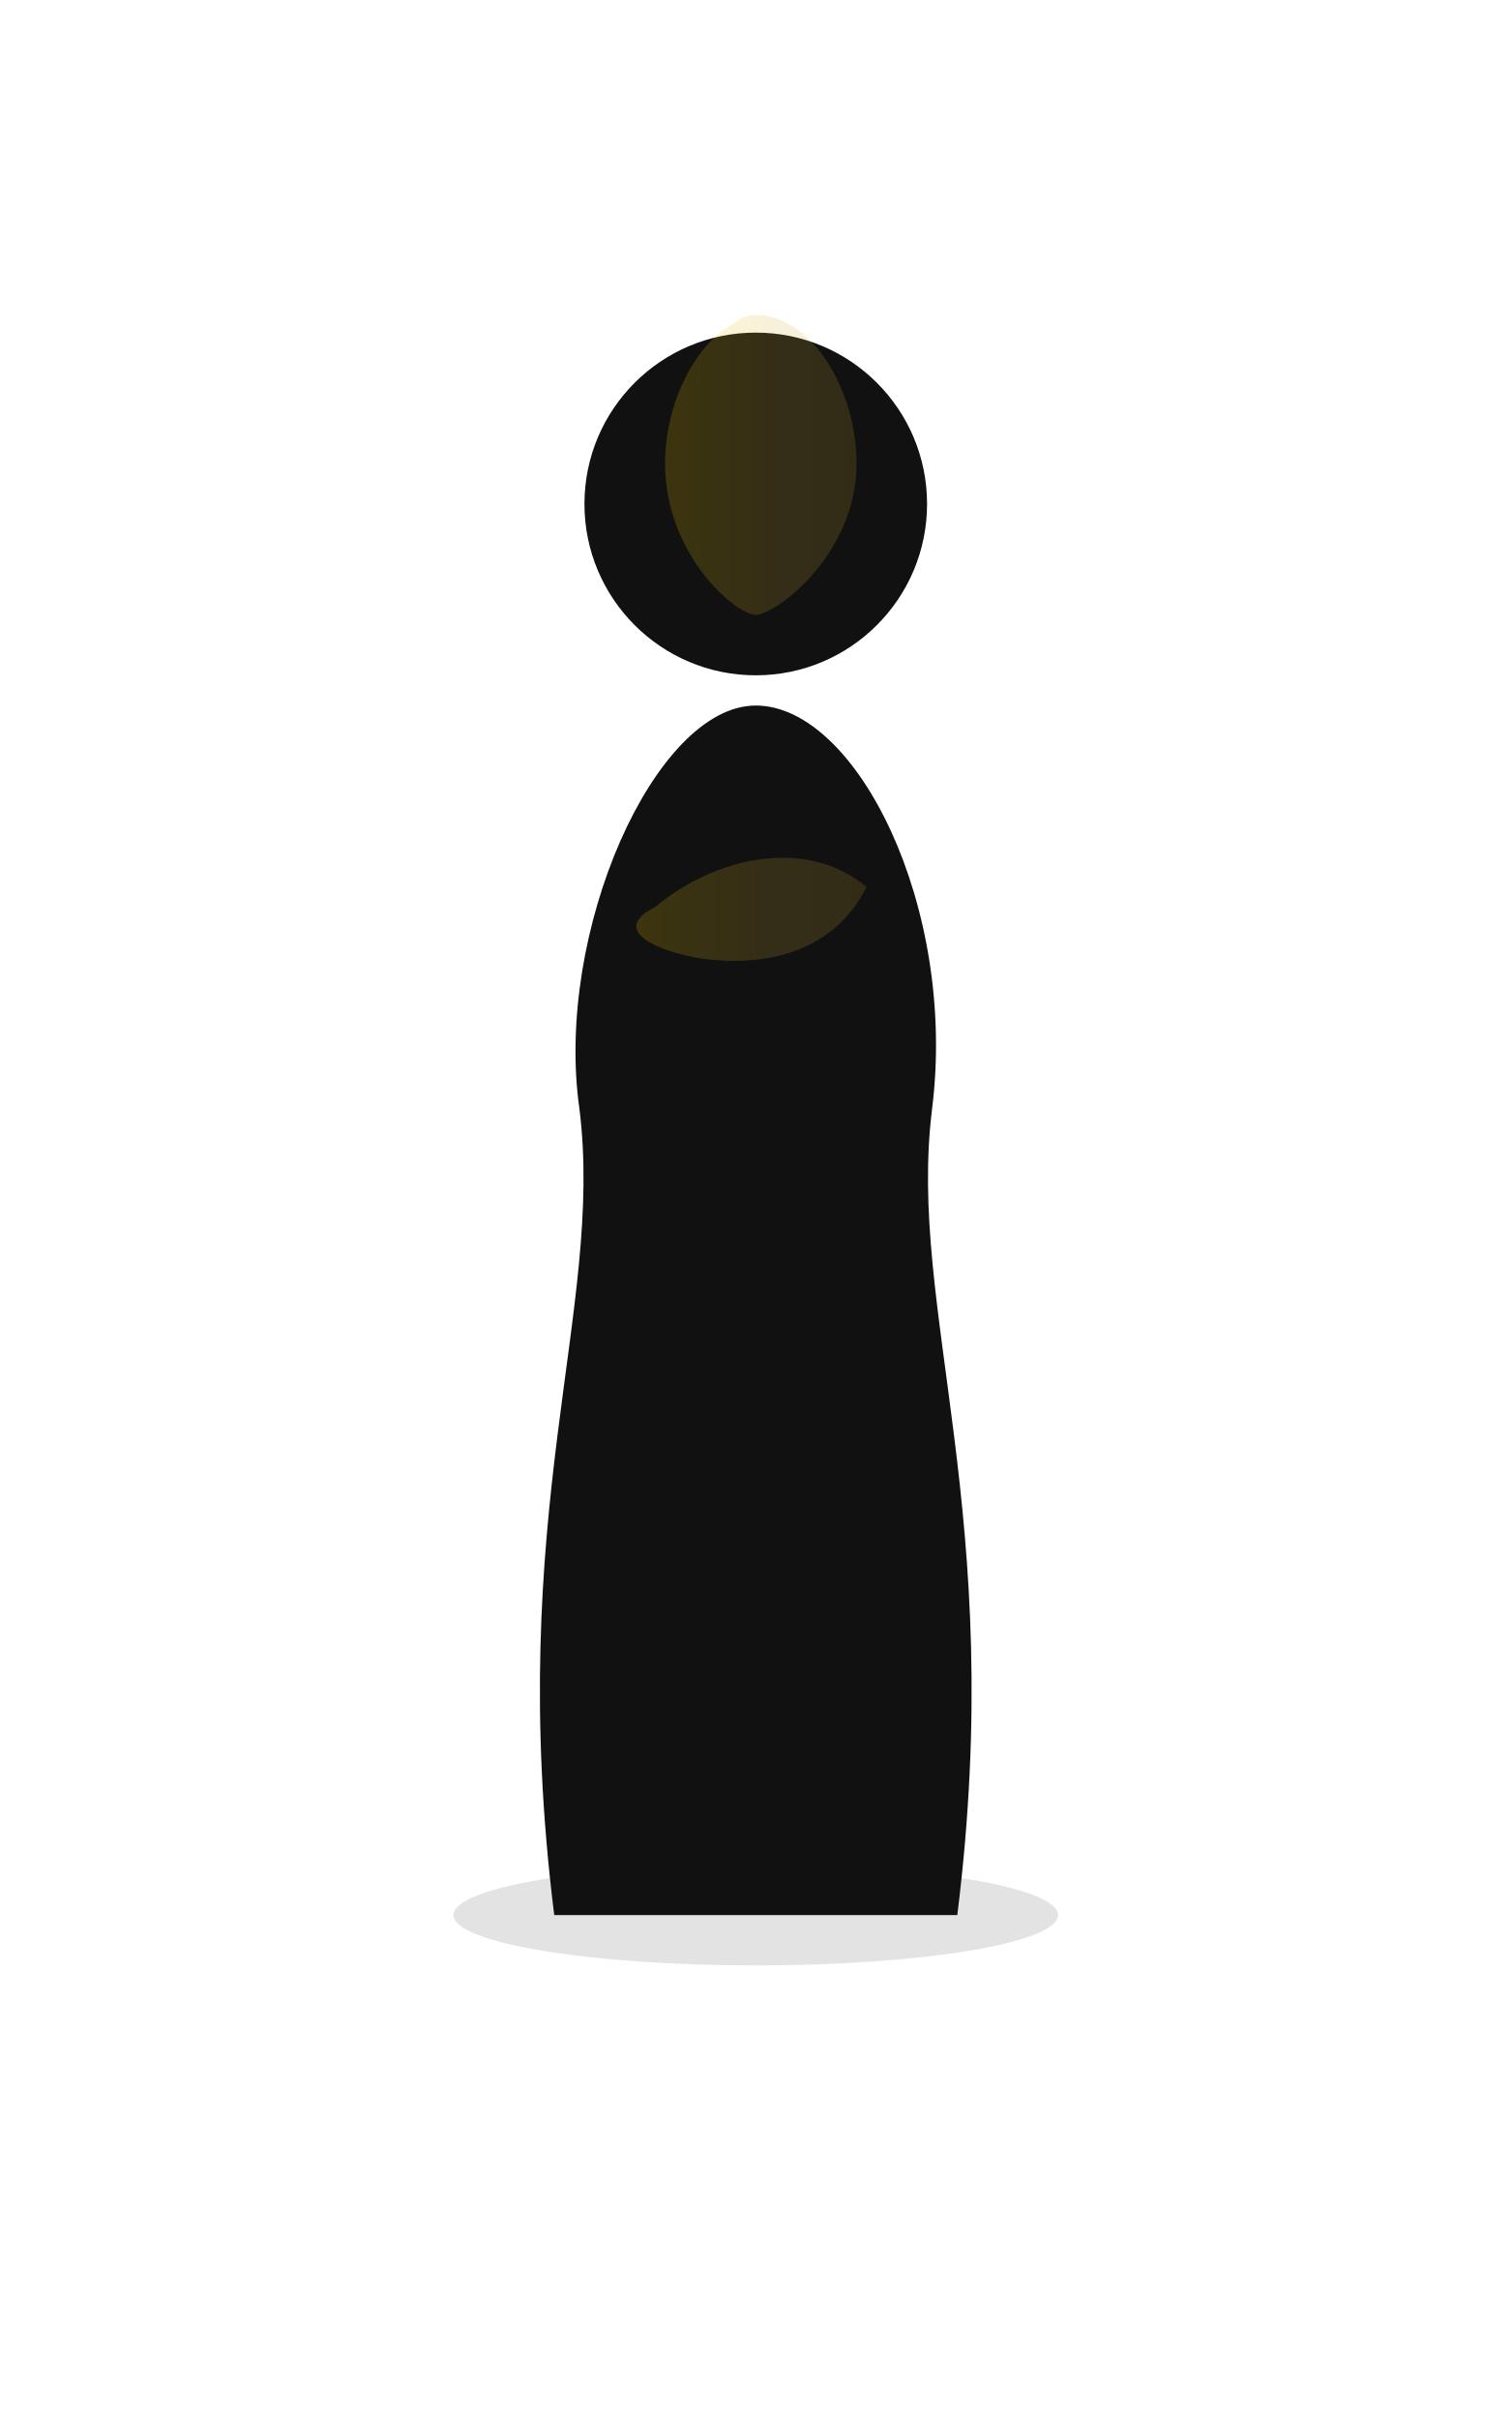
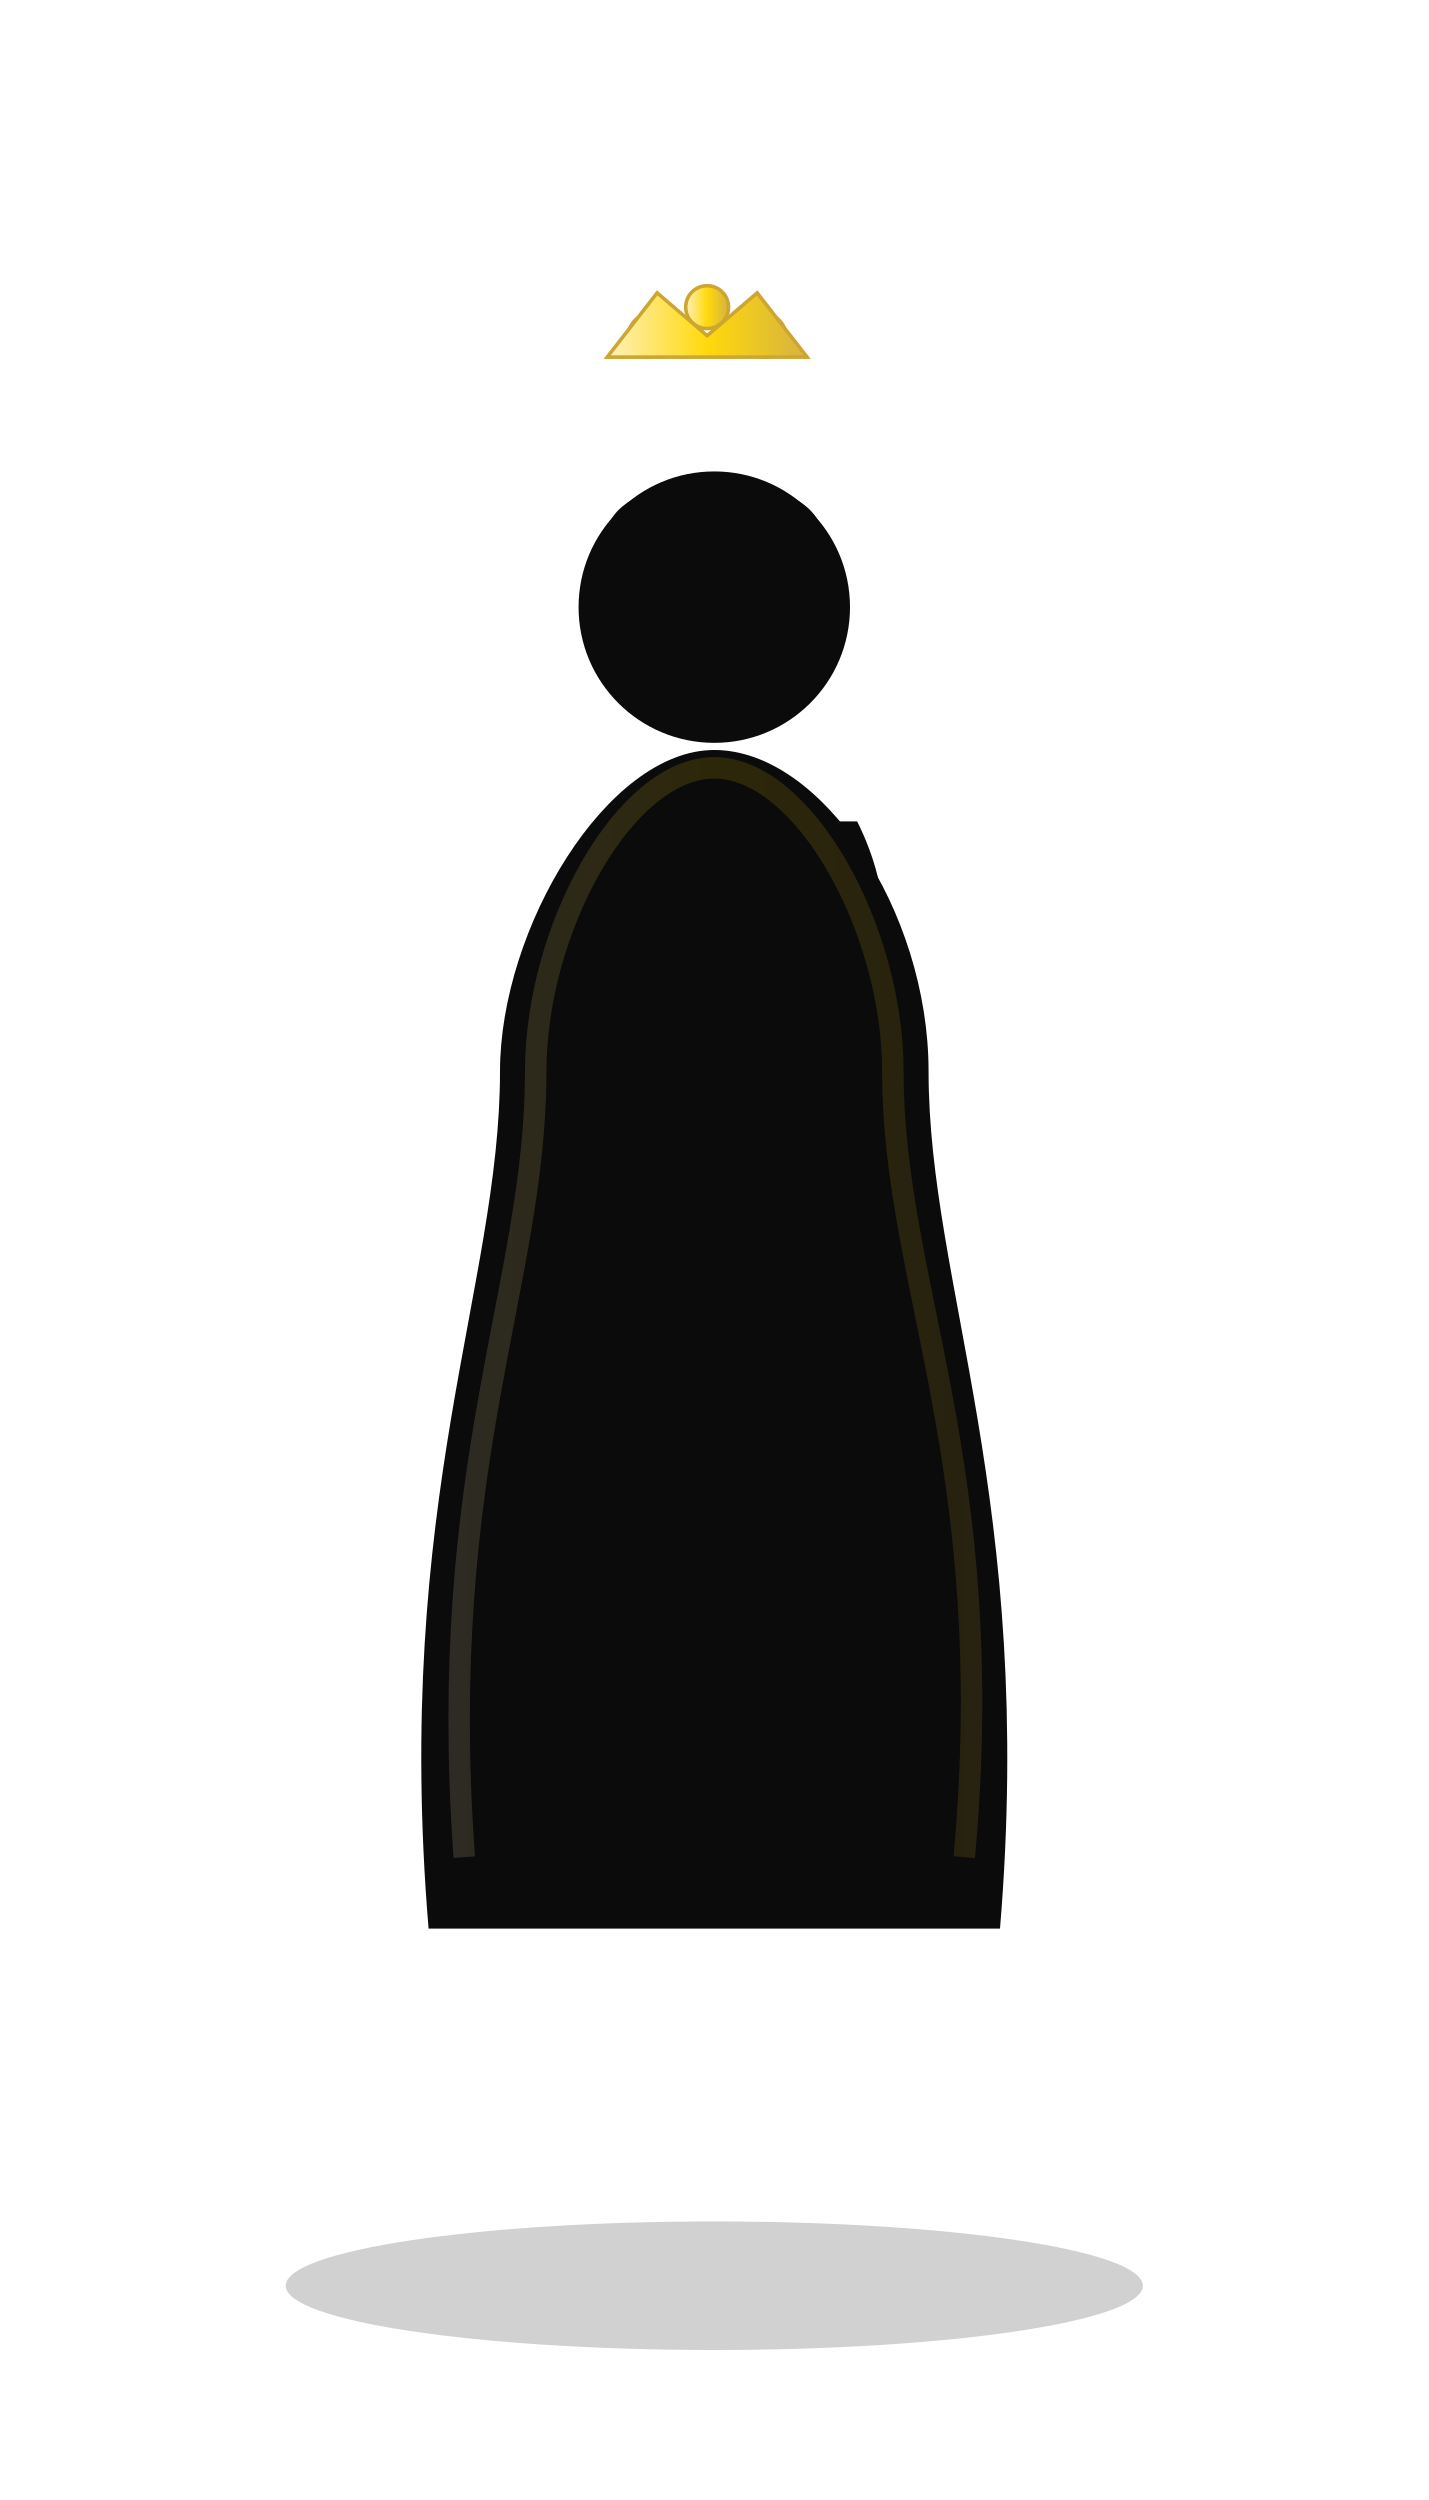
- <svg xmlns="http://www.w3.org/2000/svg" viewBox="0 0 300 480" width="300" height="480">
+ <svg xmlns="http://www.w3.org/2000/svg" viewBox="0 0 400 700" width="400" height="700">
  <defs>
-     <linearGradient id="goldGrad" x1="0%" x2="100%">
-       <stop offset="0%" stop-color="#ffd700" />
-       <stop offset="60%" stop-color="#d4af37" />
-       <stop offset="100%" stop-color="#c9a227" />
+     <linearGradient id="goldH" x1="0%" x2="100%">
+       <stop offset="0%" stop-color="#fff0b8" />
+       <stop offset="50%" stop-color="#ffd700" />
+       <stop offset="100%" stop-color="#d4af37" />
    </linearGradient>
  </defs>
  <rect width="100%" height="100%" fill="none" />
-   <g fill="#111" stroke="none">
-     <ellipse cx="150" cy="380" rx="60" ry="10" fill-opacity="0.12" />
-     <path d="M110 380 C100 300 120 260 115 220 C110 185 130 140 150 140 C170 140 190 180 185 220 C180 260 200 300 190 380 Z" />
-     <circle cx="150" cy="100" r="34" />
-     <path d="M120 110 C130 95 140 90 150 90 C160 90 170 95 180 110 C170 120 155 118 150 118 C145 118 130 120 120 110 Z" fill="#111" />
+   <ellipse cx="200" cy="640" rx="120" ry="18" fill="#000" fill-opacity="0.18" />
+   <g fill="#0b0b0b" stroke="none">
+     <path d="M120 540 C110 420 140 360 140 300 C140 260 170 210 200 210 C230 210 260 255 260 300 C260 360 290 420 280 540 Z" />
+     <path d="M180 230 C170 250 170 270 180 285 C200 300 220 300 240 285 C250 270 250 250 240 230 C220 230 200 230 180 230 Z" />
+     <circle cx="200" cy="170" r="38" />
+     <path d="M170 150 C170 140 185 135 200 135 C215 135 230 140 230 150" fill-opacity="0.95" />
  </g>
-   <g fill="url(#goldGrad)" opacity="0.18">
-     <path d="M146 64 C138 68 132 80 132 92 C132 110 146 122 150 122 C154 122 170 110 170 92 C170 80 164 68 156 64 C152 62 148 62 146 64 Z" />
-     <path d="M130 180 C142 170 160 166 172 176 C165 190 150 192 138 190 C128 188 122 184 130 180 Z" />
+   <g fill="none" stroke="url(#goldH)" stroke-width="6" stroke-opacity="0.14">
+     <path d="M130 520 C122 410 150 360 150 300 C150 260 175 215 200 215 C225 215 250 260 250 300 C250 360 280 410 270 520" />
+   </g>
+   <g transform="translate(170,100)" fill="url(#goldH)" stroke="#c9a227" stroke-width="1" opacity="0.95">
+     <circle cx="12" cy="-6" r="6" />
+     <circle cx="28" cy="-14" r="6" />
+     <circle cx="44" cy="-6" r="6" />
+     <path d="M0 0 L56 0 L42 -18 L28 -6 L14 -18 Z" />
  </g>
</svg>
